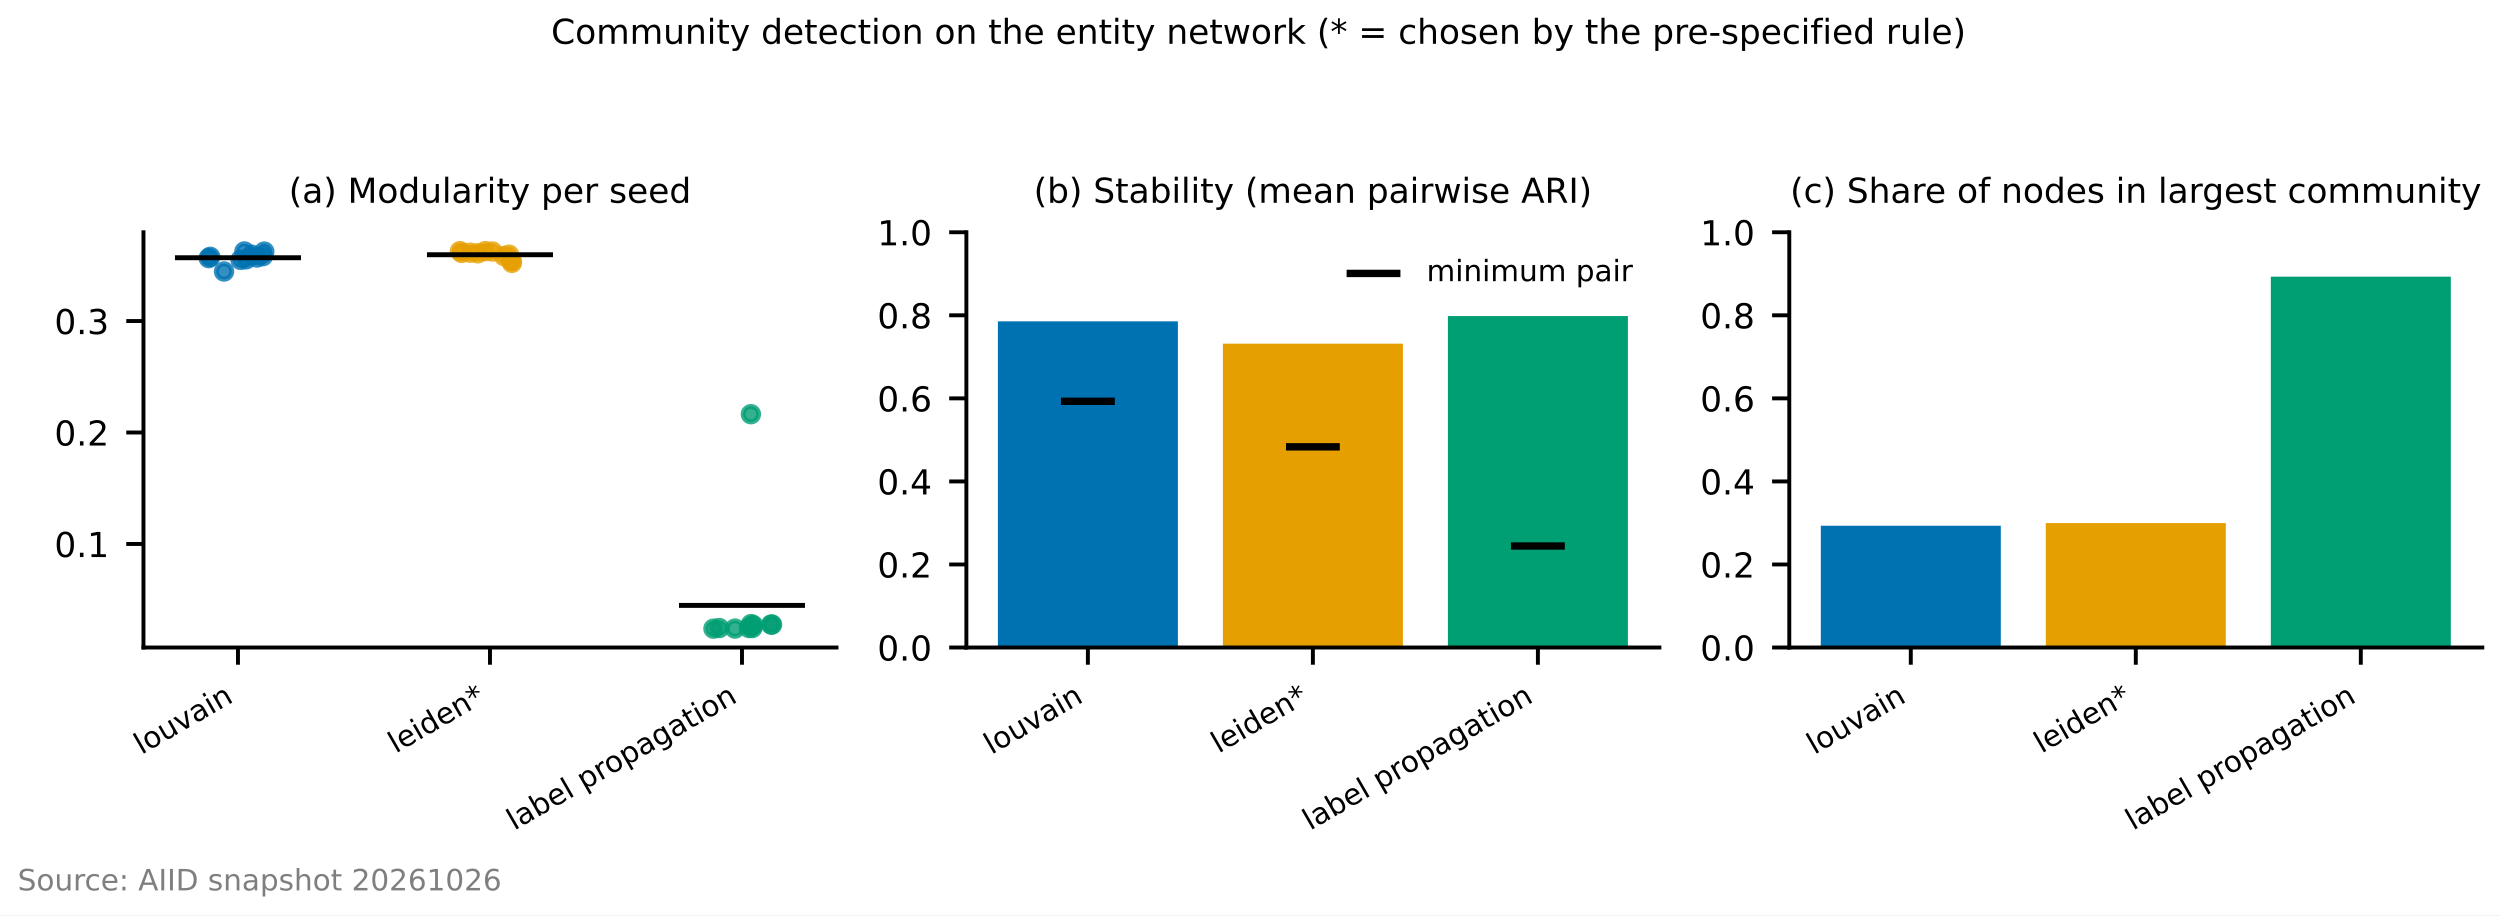
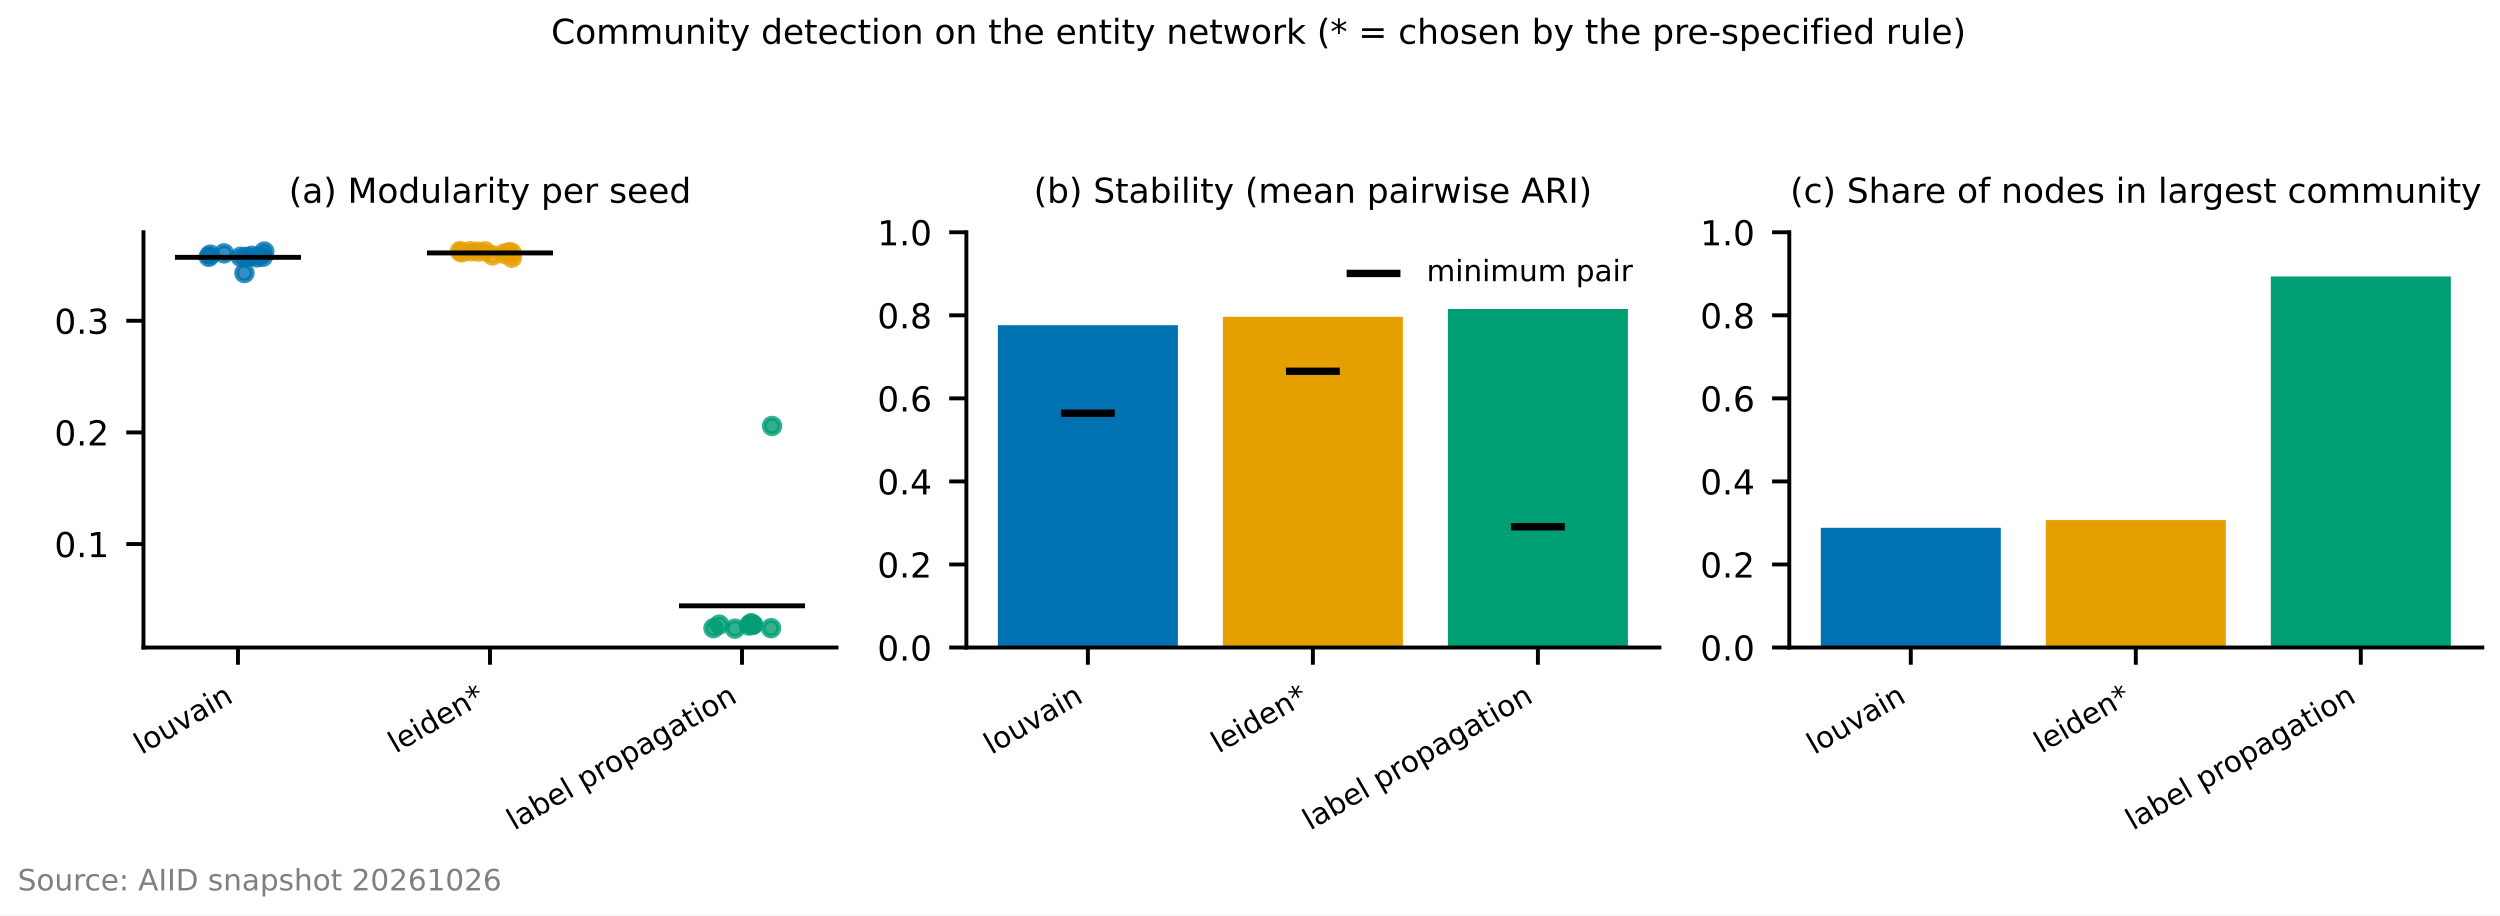
<svg xmlns="http://www.w3.org/2000/svg" xmlns:xlink="http://www.w3.org/1999/xlink" width="508.925pt" height="186.3pt" viewBox="0 0 508.925 186.3" version="1.1">
  <defs>
    <style type="text/css">*{stroke-linejoin: round; stroke-linecap: butt}</style>
  </defs>
  <g id="figure_1">
    <g id="patch_1">
      <path d="M 0 186.3  L 508.925 186.3  L 508.925 0  L 0 0  z " style="fill: #ffffff" />
    </g>
    <g id="axes_1">
      <g id="patch_2">
        <path d="M 29.205 131.814  L 170.285 131.814  L 170.285 47.282  L 29.205 47.282  z " style="fill: #ffffff" />
      </g>
      <g id="PathCollection_1">
        <defs>
          <path id="m91485cd95d" d="M 0 1.581  C 0.419 1.581 0.822 1.415 1.118 1.118  C 1.415 0.822 1.581 0.419 1.581 0  C 1.581 -0.419 1.415 -0.822 1.118 -1.118  C 0.822 -1.415 0.419 -1.581 0 -1.581  C -0.419 -1.581 -0.822 -1.415 -1.118 -1.118  C -1.415 -0.822 -1.581 -0.419 -1.581 0  C -1.581 0.419 -1.415 0.822 -1.118 1.118  C -0.822 1.415 -0.419 1.581 0 1.581  z " style="stroke: #0072b2; stroke-opacity: 0.8" />
        </defs>
        <g clip-path="url(#p7a46db0d53)">
-           <use xlink:href="#m91485cd95d" x="50.129" y="52.788" style="fill: #0072b2; fill-opacity: 0.8; stroke: #0072b2; stroke-opacity: 0.8" />
-           <use xlink:href="#m91485cd95d" x="45.608" y="55.269" style="fill: #0072b2; fill-opacity: 0.8; stroke: #0072b2; stroke-opacity: 0.8" />
-           <use xlink:href="#m91485cd95d" x="42.791" y="52.28" style="fill: #0072b2; fill-opacity: 0.8; stroke: #0072b2; stroke-opacity: 0.8" />
-           <use xlink:href="#m91485cd95d" x="42.49" y="52.543" style="fill: #0072b2; fill-opacity: 0.8; stroke: #0072b2; stroke-opacity: 0.8" />
-           <use xlink:href="#m91485cd95d" x="52.3" y="52.421" style="fill: #0072b2; fill-opacity: 0.8; stroke: #0072b2; stroke-opacity: 0.8" />
-           <use xlink:href="#m91485cd95d" x="53.525" y="52.151" style="fill: #0072b2; fill-opacity: 0.8; stroke: #0072b2; stroke-opacity: 0.8" />
-           <use xlink:href="#m91485cd95d" x="49.756" y="51.191" style="fill: #0072b2; fill-opacity: 0.8; stroke: #0072b2; stroke-opacity: 0.8" />
-           <use xlink:href="#m91485cd95d" x="51.269" y="51.86" style="fill: #0072b2; fill-opacity: 0.8; stroke: #0072b2; stroke-opacity: 0.8" />
-           <use xlink:href="#m91485cd95d" x="48.98" y="52.899" style="fill: #0072b2; fill-opacity: 0.8; stroke: #0072b2; stroke-opacity: 0.8" />
-           <use xlink:href="#m91485cd95d" x="53.8" y="51.218" style="fill: #0072b2; fill-opacity: 0.8; stroke: #0072b2; stroke-opacity: 0.8" />
+           <use xlink:href="#m91485cd95d" x="50.129" y="52.311" style="fill: #0072b2; fill-opacity: 0.8; stroke: #0072b2; stroke-opacity: 0.8" />
+           <use xlink:href="#m91485cd95d" x="45.608" y="51.581" style="fill: #0072b2; fill-opacity: 0.8; stroke: #0072b2; stroke-opacity: 0.8" />
+           <use xlink:href="#m91485cd95d" x="42.791" y="51.834" style="fill: #0072b2; fill-opacity: 0.8; stroke: #0072b2; stroke-opacity: 0.8" />
+           <use xlink:href="#m91485cd95d" x="42.49" y="52.283" style="fill: #0072b2; fill-opacity: 0.8; stroke: #0072b2; stroke-opacity: 0.8" />
+           <use xlink:href="#m91485cd95d" x="52.3" y="52.403" style="fill: #0072b2; fill-opacity: 0.8; stroke: #0072b2; stroke-opacity: 0.8" />
+           <use xlink:href="#m91485cd95d" x="53.525" y="52.27" style="fill: #0072b2; fill-opacity: 0.8; stroke: #0072b2; stroke-opacity: 0.8" />
+           <use xlink:href="#m91485cd95d" x="49.756" y="55.58" style="fill: #0072b2; fill-opacity: 0.8; stroke: #0072b2; stroke-opacity: 0.8" />
+           <use xlink:href="#m91485cd95d" x="51.269" y="52.079" style="fill: #0072b2; fill-opacity: 0.8; stroke: #0072b2; stroke-opacity: 0.8" />
+           <use xlink:href="#m91485cd95d" x="48.98" y="52.261" style="fill: #0072b2; fill-opacity: 0.8; stroke: #0072b2; stroke-opacity: 0.8" />
+           <use xlink:href="#m91485cd95d" x="53.8" y="51.206" style="fill: #0072b2; fill-opacity: 0.8; stroke: #0072b2; stroke-opacity: 0.8" />
        </g>
      </g>
      <g id="PathCollection_2">
        <defs>
          <path id="m99bfac68f6" d="M 0 1.581  C 0.419 1.581 0.822 1.415 1.118 1.118  C 1.415 0.822 1.581 0.419 1.581 0  C 1.581 -0.419 1.415 -0.822 1.118 -1.118  C 0.822 -1.415 0.419 -1.581 0 -1.581  C -0.419 -1.581 -0.822 -1.415 -1.118 -1.118  C -1.415 -0.822 -1.581 -0.419 -1.581 0  C -1.581 0.419 -1.415 0.822 -1.118 1.118  C -0.822 1.415 -0.419 1.581 0 1.581  z " style="stroke: #e69f00; stroke-opacity: 0.8" />
        </defs>
        <g clip-path="url(#p7a46db0d53)">
-           <use xlink:href="#m99bfac68f6" x="103.634" y="51.851" style="fill: #e69f00; fill-opacity: 0.8; stroke: #e69f00; stroke-opacity: 0.8" />
-           <use xlink:href="#m99bfac68f6" x="93.622" y="51.124" style="fill: #e69f00; fill-opacity: 0.8; stroke: #e69f00; stroke-opacity: 0.8" />
-           <use xlink:href="#m99bfac68f6" x="104.145" y="53.127" style="fill: #e69f00; fill-opacity: 0.8; stroke: #e69f00; stroke-opacity: 0.8" />
-           <use xlink:href="#m99bfac68f6" x="94.002" y="51.487" style="fill: #e69f00; fill-opacity: 0.8; stroke: #e69f00; stroke-opacity: 0.8" />
-           <use xlink:href="#m99bfac68f6" x="102.572" y="52.11" style="fill: #e69f00; fill-opacity: 0.8; stroke: #e69f00; stroke-opacity: 0.8" />
-           <use xlink:href="#m99bfac68f6" x="95.751" y="51.445" style="fill: #e69f00; fill-opacity: 0.8; stroke: #e69f00; stroke-opacity: 0.8" />
-           <use xlink:href="#m99bfac68f6" x="104.216" y="53.509" style="fill: #e69f00; fill-opacity: 0.8; stroke: #e69f00; stroke-opacity: 0.8" />
-           <use xlink:href="#m99bfac68f6" x="100.255" y="51.203" style="fill: #e69f00; fill-opacity: 0.8; stroke: #e69f00; stroke-opacity: 0.8" />
-           <use xlink:href="#m99bfac68f6" x="97.279" y="51.564" style="fill: #e69f00; fill-opacity: 0.8; stroke: #e69f00; stroke-opacity: 0.8" />
-           <use xlink:href="#m99bfac68f6" x="98.793" y="51.129" style="fill: #e69f00; fill-opacity: 0.8; stroke: #e69f00; stroke-opacity: 0.8" />
+           <use xlink:href="#m99bfac68f6" x="103.634" y="51.339" style="fill: #e69f00; fill-opacity: 0.8; stroke: #e69f00; stroke-opacity: 0.8" />
+           <use xlink:href="#m99bfac68f6" x="93.622" y="51.127" style="fill: #e69f00; fill-opacity: 0.8; stroke: #e69f00; stroke-opacity: 0.8" />
+           <use xlink:href="#m99bfac68f6" x="104.145" y="51.457" style="fill: #e69f00; fill-opacity: 0.8; stroke: #e69f00; stroke-opacity: 0.8" />
+           <use xlink:href="#m99bfac68f6" x="94.002" y="51.378" style="fill: #e69f00; fill-opacity: 0.8; stroke: #e69f00; stroke-opacity: 0.8" />
+           <use xlink:href="#m99bfac68f6" x="102.572" y="51.654" style="fill: #e69f00; fill-opacity: 0.8; stroke: #e69f00; stroke-opacity: 0.8" />
+           <use xlink:href="#m99bfac68f6" x="95.751" y="51.124" style="fill: #e69f00; fill-opacity: 0.8; stroke: #e69f00; stroke-opacity: 0.8" />
+           <use xlink:href="#m99bfac68f6" x="104.216" y="52.464" style="fill: #e69f00; fill-opacity: 0.8; stroke: #e69f00; stroke-opacity: 0.8" />
+           <use xlink:href="#m99bfac68f6" x="100.255" y="52" style="fill: #e69f00; fill-opacity: 0.8; stroke: #e69f00; stroke-opacity: 0.8" />
+           <use xlink:href="#m99bfac68f6" x="97.279" y="51.22" style="fill: #e69f00; fill-opacity: 0.8; stroke: #e69f00; stroke-opacity: 0.8" />
+           <use xlink:href="#m99bfac68f6" x="98.793" y="51.179" style="fill: #e69f00; fill-opacity: 0.8; stroke: #e69f00; stroke-opacity: 0.8" />
        </g>
      </g>
      <g id="PathCollection_3">
        <defs>
          <path id="mac820ee18b" d="M 0 1.581  C 0.419 1.581 0.822 1.415 1.118 1.118  C 1.415 0.822 1.581 0.419 1.581 0  C 1.581 -0.419 1.415 -0.822 1.118 -1.118  C 0.822 -1.415 0.419 -1.581 0 -1.581  C -0.419 -1.581 -0.822 -1.415 -1.118 -1.118  C -1.415 -0.822 -1.581 -0.419 -1.581 0  C -1.581 0.419 -1.415 0.822 -1.118 1.118  C -0.822 1.415 -0.419 1.581 0 1.581  z " style="stroke: #009e73; stroke-opacity: 0.8" />
        </defs>
        <g clip-path="url(#p7a46db0d53)">
-           <use xlink:href="#mac820ee18b" x="145.239" y="127.972" style="fill: #009e73; fill-opacity: 0.8; stroke: #009e73; stroke-opacity: 0.8" />
-           <use xlink:href="#mac820ee18b" x="146.421" y="127.854" style="fill: #009e73; fill-opacity: 0.8; stroke: #009e73; stroke-opacity: 0.8" />
-           <use xlink:href="#mac820ee18b" x="153.147" y="127.846" style="fill: #009e73; fill-opacity: 0.8; stroke: #009e73; stroke-opacity: 0.8" />
-           <use xlink:href="#mac820ee18b" x="152.859" y="84.317" style="fill: #009e73; fill-opacity: 0.8; stroke: #009e73; stroke-opacity: 0.8" />
-           <use xlink:href="#mac820ee18b" x="152.467" y="127.846" style="fill: #009e73; fill-opacity: 0.8; stroke: #009e73; stroke-opacity: 0.8" />
-           <use xlink:href="#mac820ee18b" x="149.614" y="127.964" style="fill: #009e73; fill-opacity: 0.8; stroke: #009e73; stroke-opacity: 0.8" />
-           <use xlink:href="#mac820ee18b" x="157.168" y="127.143" style="fill: #009e73; fill-opacity: 0.8; stroke: #009e73; stroke-opacity: 0.8" />
-           <use xlink:href="#mac820ee18b" x="156.967" y="127.14" style="fill: #009e73; fill-opacity: 0.8; stroke: #009e73; stroke-opacity: 0.8" />
-           <use xlink:href="#mac820ee18b" x="153.331" y="127.26" style="fill: #009e73; fill-opacity: 0.8; stroke: #009e73; stroke-opacity: 0.8" />
-           <use xlink:href="#mac820ee18b" x="152.899" y="127.042" style="fill: #009e73; fill-opacity: 0.8; stroke: #009e73; stroke-opacity: 0.8" />
+           <use xlink:href="#mac820ee18b" x="145.239" y="127.886" style="fill: #009e73; fill-opacity: 0.8; stroke: #009e73; stroke-opacity: 0.8" />
+           <use xlink:href="#mac820ee18b" x="146.421" y="127.151" style="fill: #009e73; fill-opacity: 0.8; stroke: #009e73; stroke-opacity: 0.8" />
+           <use xlink:href="#mac820ee18b" x="153.147" y="127.182" style="fill: #009e73; fill-opacity: 0.8; stroke: #009e73; stroke-opacity: 0.8" />
+           <use xlink:href="#mac820ee18b" x="152.859" y="127.143" style="fill: #009e73; fill-opacity: 0.8; stroke: #009e73; stroke-opacity: 0.8" />
+           <use xlink:href="#mac820ee18b" x="152.467" y="127.346" style="fill: #009e73; fill-opacity: 0.8; stroke: #009e73; stroke-opacity: 0.8" />
+           <use xlink:href="#mac820ee18b" x="149.614" y="127.972" style="fill: #009e73; fill-opacity: 0.8; stroke: #009e73; stroke-opacity: 0.8" />
+           <use xlink:href="#mac820ee18b" x="157.168" y="86.714" style="fill: #009e73; fill-opacity: 0.8; stroke: #009e73; stroke-opacity: 0.8" />
+           <use xlink:href="#mac820ee18b" x="156.967" y="127.878" style="fill: #009e73; fill-opacity: 0.8; stroke: #009e73; stroke-opacity: 0.8" />
+           <use xlink:href="#mac820ee18b" x="153.331" y="127.174" style="fill: #009e73; fill-opacity: 0.8; stroke: #009e73; stroke-opacity: 0.8" />
+           <use xlink:href="#mac820ee18b" x="152.899" y="126.864" style="fill: #009e73; fill-opacity: 0.8; stroke: #009e73; stroke-opacity: 0.8" />
        </g>
      </g>
      <g id="matplotlib.axis_1">
        <g id="xtick_1">
          <g id="line2d_1">
            <defs>
              <path id="m0806647503" d="M 0 0  L 0 3.5  " style="stroke: #000000; stroke-width: 0.8" />
            </defs>
            <g>
              <use xlink:href="#m0806647503" x="48.443" y="131.814" style="stroke: #000000; stroke-width: 0.8" />
            </g>
          </g>
          <g id="text_1">
            <text style="font-size: 6px; font-family: 'DejaVu Sans', 'Bitstream Vera Sans', 'Computer Modern Sans Serif', 'Lucida Grande', 'Verdana', 'Geneva', 'Lucid', 'Arial', 'Helvetica', 'Avant Garde', sans-serif" transform="translate(28.80991 153.6818) rotate(-30)">louvain</text>
          </g>
        </g>
        <g id="xtick_2">
          <g id="line2d_2">
            <g>
              <use xlink:href="#m0806647503" x="99.745" y="131.814" style="stroke: #000000; stroke-width: 0.8" />
            </g>
          </g>
          <g id="text_2">
            <text style="font-size: 6px; font-family: 'DejaVu Sans', 'Bitstream Vera Sans', 'Computer Modern Sans Serif', 'Lucida Grande', 'Verdana', 'Geneva', 'Lucid', 'Arial', 'Helvetica', 'Avant Garde', sans-serif" transform="translate(80.55259 153.4272) rotate(-30)">leiden*</text>
          </g>
        </g>
        <g id="xtick_3">
          <g id="line2d_3">
            <g>
              <use xlink:href="#m0806647503" x="151.047" y="131.814" style="stroke: #000000; stroke-width: 0.8" />
            </g>
          </g>
          <g id="text_3">
            <text style="font-size: 6px; font-family: 'DejaVu Sans', 'Bitstream Vera Sans', 'Computer Modern Sans Serif', 'Lucida Grande', 'Verdana', 'Geneva', 'Lucid', 'Arial', 'Helvetica', 'Avant Garde', sans-serif" transform="translate(104.6883 169.1116) rotate(-30)">label propagation</text>
          </g>
        </g>
      </g>
      <g id="matplotlib.axis_2">
        <g id="ytick_1">
          <g id="line2d_4">
            <defs>
              <path id="m4efa63cfed" d="M 0 0  L -3.5 0  " style="stroke: #000000; stroke-width: 0.8" />
            </defs>
            <g>
-               <use xlink:href="#m4efa63cfed" x="29.205" y="110.74" style="stroke: #000000; stroke-width: 0.8" />
+               <use xlink:href="#m4efa63cfed" x="29.205" y="110.753" style="stroke: #000000; stroke-width: 0.8" />
            </g>
          </g>
          <g id="text_4">
-             <text style="font-size: 7px; font-family: 'DejaVu Sans', 'Bitstream Vera Sans', 'Computer Modern Sans Serif', 'Lucida Grande', 'Verdana', 'Geneva', 'Lucid', 'Arial', 'Helvetica', 'Avant Garde', sans-serif; text-anchor: end" x="22.205" y="113.4" transform="rotate(-0 22.2048 113.3995)">0.1</text>
+             <text style="font-size: 7px; font-family: 'DejaVu Sans', 'Bitstream Vera Sans', 'Computer Modern Sans Serif', 'Lucida Grande', 'Verdana', 'Geneva', 'Lucid', 'Arial', 'Helvetica', 'Avant Garde', sans-serif; text-anchor: end" x="22.205" y="113.412" transform="rotate(-0 22.2048 113.412)">0.1</text>
          </g>
        </g>
        <g id="ytick_2">
          <g id="line2d_5">
            <g>
-               <use xlink:href="#m4efa63cfed" x="29.205" y="88.048" style="stroke: #000000; stroke-width: 0.8" />
+               <use xlink:href="#m4efa63cfed" x="29.205" y="88.024" style="stroke: #000000; stroke-width: 0.8" />
            </g>
          </g>
          <g id="text_5">
-             <text style="font-size: 7px; font-family: 'DejaVu Sans', 'Bitstream Vera Sans', 'Computer Modern Sans Serif', 'Lucida Grande', 'Verdana', 'Geneva', 'Lucid', 'Arial', 'Helvetica', 'Avant Garde', sans-serif; text-anchor: end" x="22.205" y="90.707" transform="rotate(-0 22.2048 90.70699)">0.2</text>
+             <text style="font-size: 7px; font-family: 'DejaVu Sans', 'Bitstream Vera Sans', 'Computer Modern Sans Serif', 'Lucida Grande', 'Verdana', 'Geneva', 'Lucid', 'Arial', 'Helvetica', 'Avant Garde', sans-serif; text-anchor: end" x="22.205" y="90.683" transform="rotate(-0 22.2048 90.68312)">0.2</text>
          </g>
        </g>
        <g id="ytick_3">
          <g id="line2d_6">
            <g>
-               <use xlink:href="#m4efa63cfed" x="29.205" y="65.355" style="stroke: #000000; stroke-width: 0.8" />
+               <use xlink:href="#m4efa63cfed" x="29.205" y="65.295" style="stroke: #000000; stroke-width: 0.8" />
            </g>
          </g>
          <g id="text_6">
-             <text style="font-size: 7px; font-family: 'DejaVu Sans', 'Bitstream Vera Sans', 'Computer Modern Sans Serif', 'Lucida Grande', 'Verdana', 'Geneva', 'Lucid', 'Arial', 'Helvetica', 'Avant Garde', sans-serif; text-anchor: end" x="22.205" y="68.014" transform="rotate(-0 22.2048 68.01446)">0.3</text>
+             <text style="font-size: 7px; font-family: 'DejaVu Sans', 'Bitstream Vera Sans', 'Computer Modern Sans Serif', 'Lucida Grande', 'Verdana', 'Geneva', 'Lucid', 'Arial', 'Helvetica', 'Avant Garde', sans-serif; text-anchor: end" x="22.205" y="67.954" transform="rotate(-0 22.2048 67.95426)">0.3</text>
          </g>
        </g>
      </g>
      <g id="LineCollection_1">
-         <path d="M 35.618 52.462  L 61.268 52.462  " clip-path="url(#p7a46db0d53)" style="fill: none; stroke: #000000" />
+         <path d="M 35.618 52.381  L 61.268 52.381  " clip-path="url(#p7a46db0d53)" style="fill: none; stroke: #000000" />
      </g>
      <g id="LineCollection_2">
-         <path d="M 86.919 51.855  L 112.57 51.855  " clip-path="url(#p7a46db0d53)" style="fill: none; stroke: #000000" />
+         <path d="M 86.919 51.494  L 112.57 51.494  " clip-path="url(#p7a46db0d53)" style="fill: none; stroke: #000000" />
      </g>
      <g id="LineCollection_3">
-         <path d="M 138.221 123.238  L 163.872 123.238  " clip-path="url(#p7a46db0d53)" style="fill: none; stroke: #000000" />
+         <path d="M 138.221 123.331  L 163.872 123.331  " clip-path="url(#p7a46db0d53)" style="fill: none; stroke: #000000" />
      </g>
      <g id="patch_3">
        <path d="M 29.205 131.814  L 29.205 47.282  " style="fill: none; stroke: #000000; stroke-width: 0.8; stroke-linejoin: miter; stroke-linecap: square" />
      </g>
      <g id="patch_4">
        <path d="M 29.205 131.814  L 170.285 131.814  " style="fill: none; stroke: #000000; stroke-width: 0.8; stroke-linejoin: miter; stroke-linecap: square" />
      </g>
      <g id="text_7">
        <text style="font-size: 7px; font-family: 'DejaVu Sans', 'Bitstream Vera Sans', 'Computer Modern Sans Serif', 'Lucida Grande', 'Verdana', 'Geneva', 'Lucid', 'Arial', 'Helvetica', 'Avant Garde', sans-serif; text-anchor: middle" x="99.745" y="41.282" transform="rotate(-0 99.7448 41.28164)">(a) Modularity per seed</text>
      </g>
    </g>
    <g id="axes_2">
      <g id="patch_5">
        <path d="M 196.725 131.814  L 337.805 131.814  L 337.805 47.282  L 196.725 47.282  z " style="fill: #ffffff" />
      </g>
      <g id="patch_6">
-         <path d="M 203.138 131.814  L 239.782 131.814  L 239.782 65.42  L 203.138 65.42  z " clip-path="url(#p57217738b5)" style="fill: #0072b2" />
+         <path d="M 203.138 131.814  L 239.782 131.814  L 239.782 66.195  L 203.138 66.195  z " clip-path="url(#p57217738b5)" style="fill: #0072b2" />
      </g>
      <g id="patch_7">
-         <path d="M 248.943 131.814  L 285.587 131.814  L 285.587 69.96  L 248.943 69.96  z " clip-path="url(#p57217738b5)" style="fill: #e69f00" />
+         <path d="M 248.943 131.814  L 285.587 131.814  L 285.587 64.485  L 248.943 64.485  z " clip-path="url(#p57217738b5)" style="fill: #e69f00" />
      </g>
      <g id="patch_8">
-         <path d="M 294.748 131.814  L 331.392 131.814  L 331.392 64.348  L 294.748 64.348  z " clip-path="url(#p57217738b5)" style="fill: #009e73" />
+         <path d="M 294.748 131.814  L 331.392 131.814  L 331.392 62.897  L 294.748 62.897  z " clip-path="url(#p57217738b5)" style="fill: #009e73" />
      </g>
      <g id="PathCollection_4">
        <defs>
          <path id="med168d7ee7" d="M 5.477 0  L -5.477 -0  " style="stroke: #000000; stroke-width: 1.5" />
        </defs>
        <g clip-path="url(#p57217738b5)">
-           <use xlink:href="#med168d7ee7" x="221.46" y="81.692" style="stroke: #000000; stroke-width: 1.5" />
-           <use xlink:href="#med168d7ee7" x="267.265" y="90.964" style="stroke: #000000; stroke-width: 1.5" />
-           <use xlink:href="#med168d7ee7" x="313.07" y="111.146" style="stroke: #000000; stroke-width: 1.5" />
+           <use xlink:href="#med168d7ee7" x="221.46" y="84.121" style="stroke: #000000; stroke-width: 1.5" />
+           <use xlink:href="#med168d7ee7" x="267.265" y="75.579" style="stroke: #000000; stroke-width: 1.5" />
+           <use xlink:href="#med168d7ee7" x="313.07" y="107.236" style="stroke: #000000; stroke-width: 1.5" />
        </g>
      </g>
      <g id="matplotlib.axis_3">
        <g id="xtick_4">
          <g id="line2d_7">
            <g>
              <use xlink:href="#m0806647503" x="221.46" y="131.814" style="stroke: #000000; stroke-width: 0.8" />
            </g>
          </g>
          <g id="text_8">
            <text style="font-size: 6px; font-family: 'DejaVu Sans', 'Bitstream Vera Sans', 'Computer Modern Sans Serif', 'Lucida Grande', 'Verdana', 'Geneva', 'Lucid', 'Arial', 'Helvetica', 'Avant Garde', sans-serif" transform="translate(201.8265 153.6818) rotate(-30)">louvain</text>
          </g>
        </g>
        <g id="xtick_5">
          <g id="line2d_8">
            <g>
              <use xlink:href="#m0806647503" x="267.265" y="131.814" style="stroke: #000000; stroke-width: 0.8" />
            </g>
          </g>
          <g id="text_9">
            <text style="font-size: 6px; font-family: 'DejaVu Sans', 'Bitstream Vera Sans', 'Computer Modern Sans Serif', 'Lucida Grande', 'Verdana', 'Geneva', 'Lucid', 'Arial', 'Helvetica', 'Avant Garde', sans-serif" transform="translate(248.0726 153.4272) rotate(-30)">leiden*</text>
          </g>
        </g>
        <g id="xtick_6">
          <g id="line2d_9">
            <g>
              <use xlink:href="#m0806647503" x="313.07" y="131.814" style="stroke: #000000; stroke-width: 0.8" />
            </g>
          </g>
          <g id="text_10">
            <text style="font-size: 6px; font-family: 'DejaVu Sans', 'Bitstream Vera Sans', 'Computer Modern Sans Serif', 'Lucida Grande', 'Verdana', 'Geneva', 'Lucid', 'Arial', 'Helvetica', 'Avant Garde', sans-serif" transform="translate(266.7116 169.1116) rotate(-30)">label propagation</text>
          </g>
        </g>
      </g>
      <g id="matplotlib.axis_4">
        <g id="ytick_4">
          <g id="line2d_10">
            <g>
              <use xlink:href="#m4efa63cfed" x="196.725" y="131.814" style="stroke: #000000; stroke-width: 0.8" />
            </g>
          </g>
          <g id="text_11">
            <text style="font-size: 7px; font-family: 'DejaVu Sans', 'Bitstream Vera Sans', 'Computer Modern Sans Serif', 'Lucida Grande', 'Verdana', 'Geneva', 'Lucid', 'Arial', 'Helvetica', 'Avant Garde', sans-serif; text-anchor: end" x="189.725" y="134.474" transform="rotate(-0 189.7248 134.4736)">0.0</text>
          </g>
        </g>
        <g id="ytick_5">
          <g id="line2d_11">
            <g>
              <use xlink:href="#m4efa63cfed" x="196.725" y="114.908" style="stroke: #000000; stroke-width: 0.8" />
            </g>
          </g>
          <g id="text_12">
            <text style="font-size: 7px; font-family: 'DejaVu Sans', 'Bitstream Vera Sans', 'Computer Modern Sans Serif', 'Lucida Grande', 'Verdana', 'Geneva', 'Lucid', 'Arial', 'Helvetica', 'Avant Garde', sans-serif; text-anchor: end" x="189.725" y="117.567" transform="rotate(-0 189.7248 117.5671)">0.2</text>
          </g>
        </g>
        <g id="ytick_6">
          <g id="line2d_12">
            <g>
              <use xlink:href="#m4efa63cfed" x="196.725" y="98.001" style="stroke: #000000; stroke-width: 0.8" />
            </g>
          </g>
          <g id="text_13">
            <text style="font-size: 7px; font-family: 'DejaVu Sans', 'Bitstream Vera Sans', 'Computer Modern Sans Serif', 'Lucida Grande', 'Verdana', 'Geneva', 'Lucid', 'Arial', 'Helvetica', 'Avant Garde', sans-serif; text-anchor: end" x="189.725" y="100.66" transform="rotate(-0 189.7248 100.6605)">0.4</text>
          </g>
        </g>
        <g id="ytick_7">
          <g id="line2d_13">
            <g>
              <use xlink:href="#m4efa63cfed" x="196.725" y="81.095" style="stroke: #000000; stroke-width: 0.8" />
            </g>
          </g>
          <g id="text_14">
            <text style="font-size: 7px; font-family: 'DejaVu Sans', 'Bitstream Vera Sans', 'Computer Modern Sans Serif', 'Lucida Grande', 'Verdana', 'Geneva', 'Lucid', 'Arial', 'Helvetica', 'Avant Garde', sans-serif; text-anchor: end" x="189.725" y="83.754" transform="rotate(-0 189.7248 83.75394)">0.6</text>
          </g>
        </g>
        <g id="ytick_8">
          <g id="line2d_14">
            <g>
              <use xlink:href="#m4efa63cfed" x="196.725" y="64.188" style="stroke: #000000; stroke-width: 0.8" />
            </g>
          </g>
          <g id="text_15">
            <text style="font-size: 7px; font-family: 'DejaVu Sans', 'Bitstream Vera Sans', 'Computer Modern Sans Serif', 'Lucida Grande', 'Verdana', 'Geneva', 'Lucid', 'Arial', 'Helvetica', 'Avant Garde', sans-serif; text-anchor: end" x="189.725" y="66.847" transform="rotate(-0 189.7248 66.84738)">0.8</text>
          </g>
        </g>
        <g id="ytick_9">
          <g id="line2d_15">
            <g>
              <use xlink:href="#m4efa63cfed" x="196.725" y="47.282" style="stroke: #000000; stroke-width: 0.8" />
            </g>
          </g>
          <g id="text_16">
            <text style="font-size: 7px; font-family: 'DejaVu Sans', 'Bitstream Vera Sans', 'Computer Modern Sans Serif', 'Lucida Grande', 'Verdana', 'Geneva', 'Lucid', 'Arial', 'Helvetica', 'Avant Garde', sans-serif; text-anchor: end" x="189.725" y="49.941" transform="rotate(-0 189.7248 49.94082)">1.0</text>
          </g>
        </g>
      </g>
      <g id="patch_9">
        <path d="M 196.725 131.814  L 196.725 47.282  " style="fill: none; stroke: #000000; stroke-width: 0.8; stroke-linejoin: miter; stroke-linecap: square" />
      </g>
      <g id="patch_10">
        <path d="M 196.725 131.814  L 337.805 131.814  " style="fill: none; stroke: #000000; stroke-width: 0.8; stroke-linejoin: miter; stroke-linecap: square" />
      </g>
      <g id="text_17">
        <text style="font-size: 7px; font-family: 'DejaVu Sans', 'Bitstream Vera Sans', 'Computer Modern Sans Serif', 'Lucida Grande', 'Verdana', 'Geneva', 'Lucid', 'Arial', 'Helvetica', 'Avant Garde', sans-serif; text-anchor: middle" x="267.265" y="41.282" transform="rotate(-0 267.2648 41.28164)">(b) Stability (mean pairwise ARI)</text>
      </g>
      <g id="legend_1">
        <g id="PathCollection_5">
          <g>
            <use xlink:href="#med168d7ee7" x="279.607" y="55.666" style="stroke: #000000; stroke-width: 1.5" />
          </g>
        </g>
        <g id="text_18">
          <text style="font-size: 6px; font-family: 'DejaVu Sans', 'Bitstream Vera Sans', 'Computer Modern Sans Serif', 'Lucida Grande', 'Verdana', 'Geneva', 'Lucid', 'Arial', 'Helvetica', 'Avant Garde', sans-serif; text-anchor: start" x="290.407" y="57.241" transform="rotate(-0 290.4067 57.2407)">minimum pair</text>
        </g>
      </g>
    </g>
    <g id="axes_3">
      <g id="patch_11">
        <path d="M 364.245 131.814  L 505.325 131.814  L 505.325 47.282  L 364.245 47.282  z " style="fill: #ffffff" />
      </g>
      <g id="patch_12">
-         <path d="M 370.658 131.814  L 407.302 131.814  L 407.302 107.027  L 370.658 107.027  z " clip-path="url(#p4c331f8d8c)" style="fill: #0072b2" />
+         <path d="M 370.658 131.814  L 407.302 131.814  L 407.302 107.438  L 370.658 107.438  z " clip-path="url(#p4c331f8d8c)" style="fill: #0072b2" />
      </g>
      <g id="patch_13">
-         <path d="M 416.463 131.814  L 453.107 131.814  L 453.107 106.48  L 416.463 106.48  z " clip-path="url(#p4c331f8d8c)" style="fill: #e69f00" />
+         <path d="M 416.463 131.814  L 453.107 131.814  L 453.107 105.871  L 416.463 105.871  z " clip-path="url(#p4c331f8d8c)" style="fill: #e69f00" />
      </g>
      <g id="patch_14">
-         <path d="M 462.268 131.814  L 498.912 131.814  L 498.912 56.315  L 462.268 56.315  z " clip-path="url(#p4c331f8d8c)" style="fill: #009e73" />
+         <path d="M 462.268 131.814  L 498.912 131.814  L 498.912 56.277  L 462.268 56.277  z " clip-path="url(#p4c331f8d8c)" style="fill: #009e73" />
      </g>
      <g id="matplotlib.axis_5">
        <g id="xtick_7">
          <g id="line2d_16">
            <g>
              <use xlink:href="#m0806647503" x="388.98" y="131.814" style="stroke: #000000; stroke-width: 0.8" />
            </g>
          </g>
          <g id="text_19">
            <text style="font-size: 6px; font-family: 'DejaVu Sans', 'Bitstream Vera Sans', 'Computer Modern Sans Serif', 'Lucida Grande', 'Verdana', 'Geneva', 'Lucid', 'Arial', 'Helvetica', 'Avant Garde', sans-serif" transform="translate(369.3465 153.6818) rotate(-30)">louvain</text>
          </g>
        </g>
        <g id="xtick_8">
          <g id="line2d_17">
            <g>
              <use xlink:href="#m0806647503" x="434.785" y="131.814" style="stroke: #000000; stroke-width: 0.8" />
            </g>
          </g>
          <g id="text_20">
            <text style="font-size: 6px; font-family: 'DejaVu Sans', 'Bitstream Vera Sans', 'Computer Modern Sans Serif', 'Lucida Grande', 'Verdana', 'Geneva', 'Lucid', 'Arial', 'Helvetica', 'Avant Garde', sans-serif" transform="translate(415.5926 153.4272) rotate(-30)">leiden*</text>
          </g>
        </g>
        <g id="xtick_9">
          <g id="line2d_18">
            <g>
              <use xlink:href="#m0806647503" x="480.59" y="131.814" style="stroke: #000000; stroke-width: 0.8" />
            </g>
          </g>
          <g id="text_21">
            <text style="font-size: 6px; font-family: 'DejaVu Sans', 'Bitstream Vera Sans', 'Computer Modern Sans Serif', 'Lucida Grande', 'Verdana', 'Geneva', 'Lucid', 'Arial', 'Helvetica', 'Avant Garde', sans-serif" transform="translate(434.2316 169.1116) rotate(-30)">label propagation</text>
          </g>
        </g>
      </g>
      <g id="matplotlib.axis_6">
        <g id="ytick_10">
          <g id="line2d_19">
            <g>
              <use xlink:href="#m4efa63cfed" x="364.245" y="131.814" style="stroke: #000000; stroke-width: 0.8" />
            </g>
          </g>
          <g id="text_22">
            <text style="font-size: 7px; font-family: 'DejaVu Sans', 'Bitstream Vera Sans', 'Computer Modern Sans Serif', 'Lucida Grande', 'Verdana', 'Geneva', 'Lucid', 'Arial', 'Helvetica', 'Avant Garde', sans-serif; text-anchor: end" x="357.245" y="134.474" transform="rotate(-0 357.2448 134.4736)">0.0</text>
          </g>
        </g>
        <g id="ytick_11">
          <g id="line2d_20">
            <g>
              <use xlink:href="#m4efa63cfed" x="364.245" y="114.908" style="stroke: #000000; stroke-width: 0.8" />
            </g>
          </g>
          <g id="text_23">
            <text style="font-size: 7px; font-family: 'DejaVu Sans', 'Bitstream Vera Sans', 'Computer Modern Sans Serif', 'Lucida Grande', 'Verdana', 'Geneva', 'Lucid', 'Arial', 'Helvetica', 'Avant Garde', sans-serif; text-anchor: end" x="357.245" y="117.567" transform="rotate(-0 357.2448 117.5671)">0.2</text>
          </g>
        </g>
        <g id="ytick_12">
          <g id="line2d_21">
            <g>
              <use xlink:href="#m4efa63cfed" x="364.245" y="98.001" style="stroke: #000000; stroke-width: 0.8" />
            </g>
          </g>
          <g id="text_24">
            <text style="font-size: 7px; font-family: 'DejaVu Sans', 'Bitstream Vera Sans', 'Computer Modern Sans Serif', 'Lucida Grande', 'Verdana', 'Geneva', 'Lucid', 'Arial', 'Helvetica', 'Avant Garde', sans-serif; text-anchor: end" x="357.245" y="100.66" transform="rotate(-0 357.2448 100.6605)">0.4</text>
          </g>
        </g>
        <g id="ytick_13">
          <g id="line2d_22">
            <g>
              <use xlink:href="#m4efa63cfed" x="364.245" y="81.095" style="stroke: #000000; stroke-width: 0.8" />
            </g>
          </g>
          <g id="text_25">
            <text style="font-size: 7px; font-family: 'DejaVu Sans', 'Bitstream Vera Sans', 'Computer Modern Sans Serif', 'Lucida Grande', 'Verdana', 'Geneva', 'Lucid', 'Arial', 'Helvetica', 'Avant Garde', sans-serif; text-anchor: end" x="357.245" y="83.754" transform="rotate(-0 357.2448 83.75394)">0.6</text>
          </g>
        </g>
        <g id="ytick_14">
          <g id="line2d_23">
            <g>
              <use xlink:href="#m4efa63cfed" x="364.245" y="64.188" style="stroke: #000000; stroke-width: 0.8" />
            </g>
          </g>
          <g id="text_26">
            <text style="font-size: 7px; font-family: 'DejaVu Sans', 'Bitstream Vera Sans', 'Computer Modern Sans Serif', 'Lucida Grande', 'Verdana', 'Geneva', 'Lucid', 'Arial', 'Helvetica', 'Avant Garde', sans-serif; text-anchor: end" x="357.245" y="66.847" transform="rotate(-0 357.2448 66.84738)">0.8</text>
          </g>
        </g>
        <g id="ytick_15">
          <g id="line2d_24">
            <g>
              <use xlink:href="#m4efa63cfed" x="364.245" y="47.282" style="stroke: #000000; stroke-width: 0.8" />
            </g>
          </g>
          <g id="text_27">
            <text style="font-size: 7px; font-family: 'DejaVu Sans', 'Bitstream Vera Sans', 'Computer Modern Sans Serif', 'Lucida Grande', 'Verdana', 'Geneva', 'Lucid', 'Arial', 'Helvetica', 'Avant Garde', sans-serif; text-anchor: end" x="357.245" y="49.941" transform="rotate(-0 357.2448 49.94082)">1.0</text>
          </g>
        </g>
      </g>
      <g id="patch_15">
        <path d="M 364.245 131.814  L 364.245 47.282  " style="fill: none; stroke: #000000; stroke-width: 0.8; stroke-linejoin: miter; stroke-linecap: square" />
      </g>
      <g id="patch_16">
        <path d="M 364.245 131.814  L 505.325 131.814  " style="fill: none; stroke: #000000; stroke-width: 0.8; stroke-linejoin: miter; stroke-linecap: square" />
      </g>
      <g id="text_28">
        <text style="font-size: 7px; font-family: 'DejaVu Sans', 'Bitstream Vera Sans', 'Computer Modern Sans Serif', 'Lucida Grande', 'Verdana', 'Geneva', 'Lucid', 'Arial', 'Helvetica', 'Avant Garde', sans-serif; text-anchor: middle" x="434.785" y="41.282" transform="rotate(-0 434.7848 41.28164)">(c) Share of nodes in largest community</text>
      </g>
    </g>
    <g id="text_29">
      <text style="font-size: 7px; font-family: 'DejaVu Sans', 'Bitstream Vera Sans', 'Computer Modern Sans Serif', 'Lucida Grande', 'Verdana', 'Geneva', 'Lucid', 'Arial', 'Helvetica', 'Avant Garde', sans-serif; text-anchor: middle" x="256.205" y="8.919" transform="rotate(-0 256.2048 8.918906)">Community detection on the entity network (* = chosen by the pre-specified rule)</text>
    </g>
    <g id="text_30">
      <text style="font-size: 6px; font-family: 'DejaVu Sans', 'Bitstream Vera Sans', 'Computer Modern Sans Serif', 'Lucida Grande', 'Verdana', 'Geneva', 'Lucid', 'Arial', 'Helvetica', 'Avant Garde', sans-serif; text-anchor: start; fill: #7f7f7f" x="3.6" y="181.259" transform="rotate(-0 3.6 181.2586)">Source: AIID snapshot 20261026</text>
    </g>
  </g>
  <defs>
    <clipPath id="p7a46db0d53">
      <rect x="29.205" y="47.282" width="141.08" height="84.533" />
    </clipPath>
    <clipPath id="p57217738b5">
      <rect x="196.725" y="47.282" width="141.08" height="84.533" />
    </clipPath>
    <clipPath id="p4c331f8d8c">
      <rect x="364.245" y="47.282" width="141.08" height="84.533" />
    </clipPath>
  </defs>
</svg>
